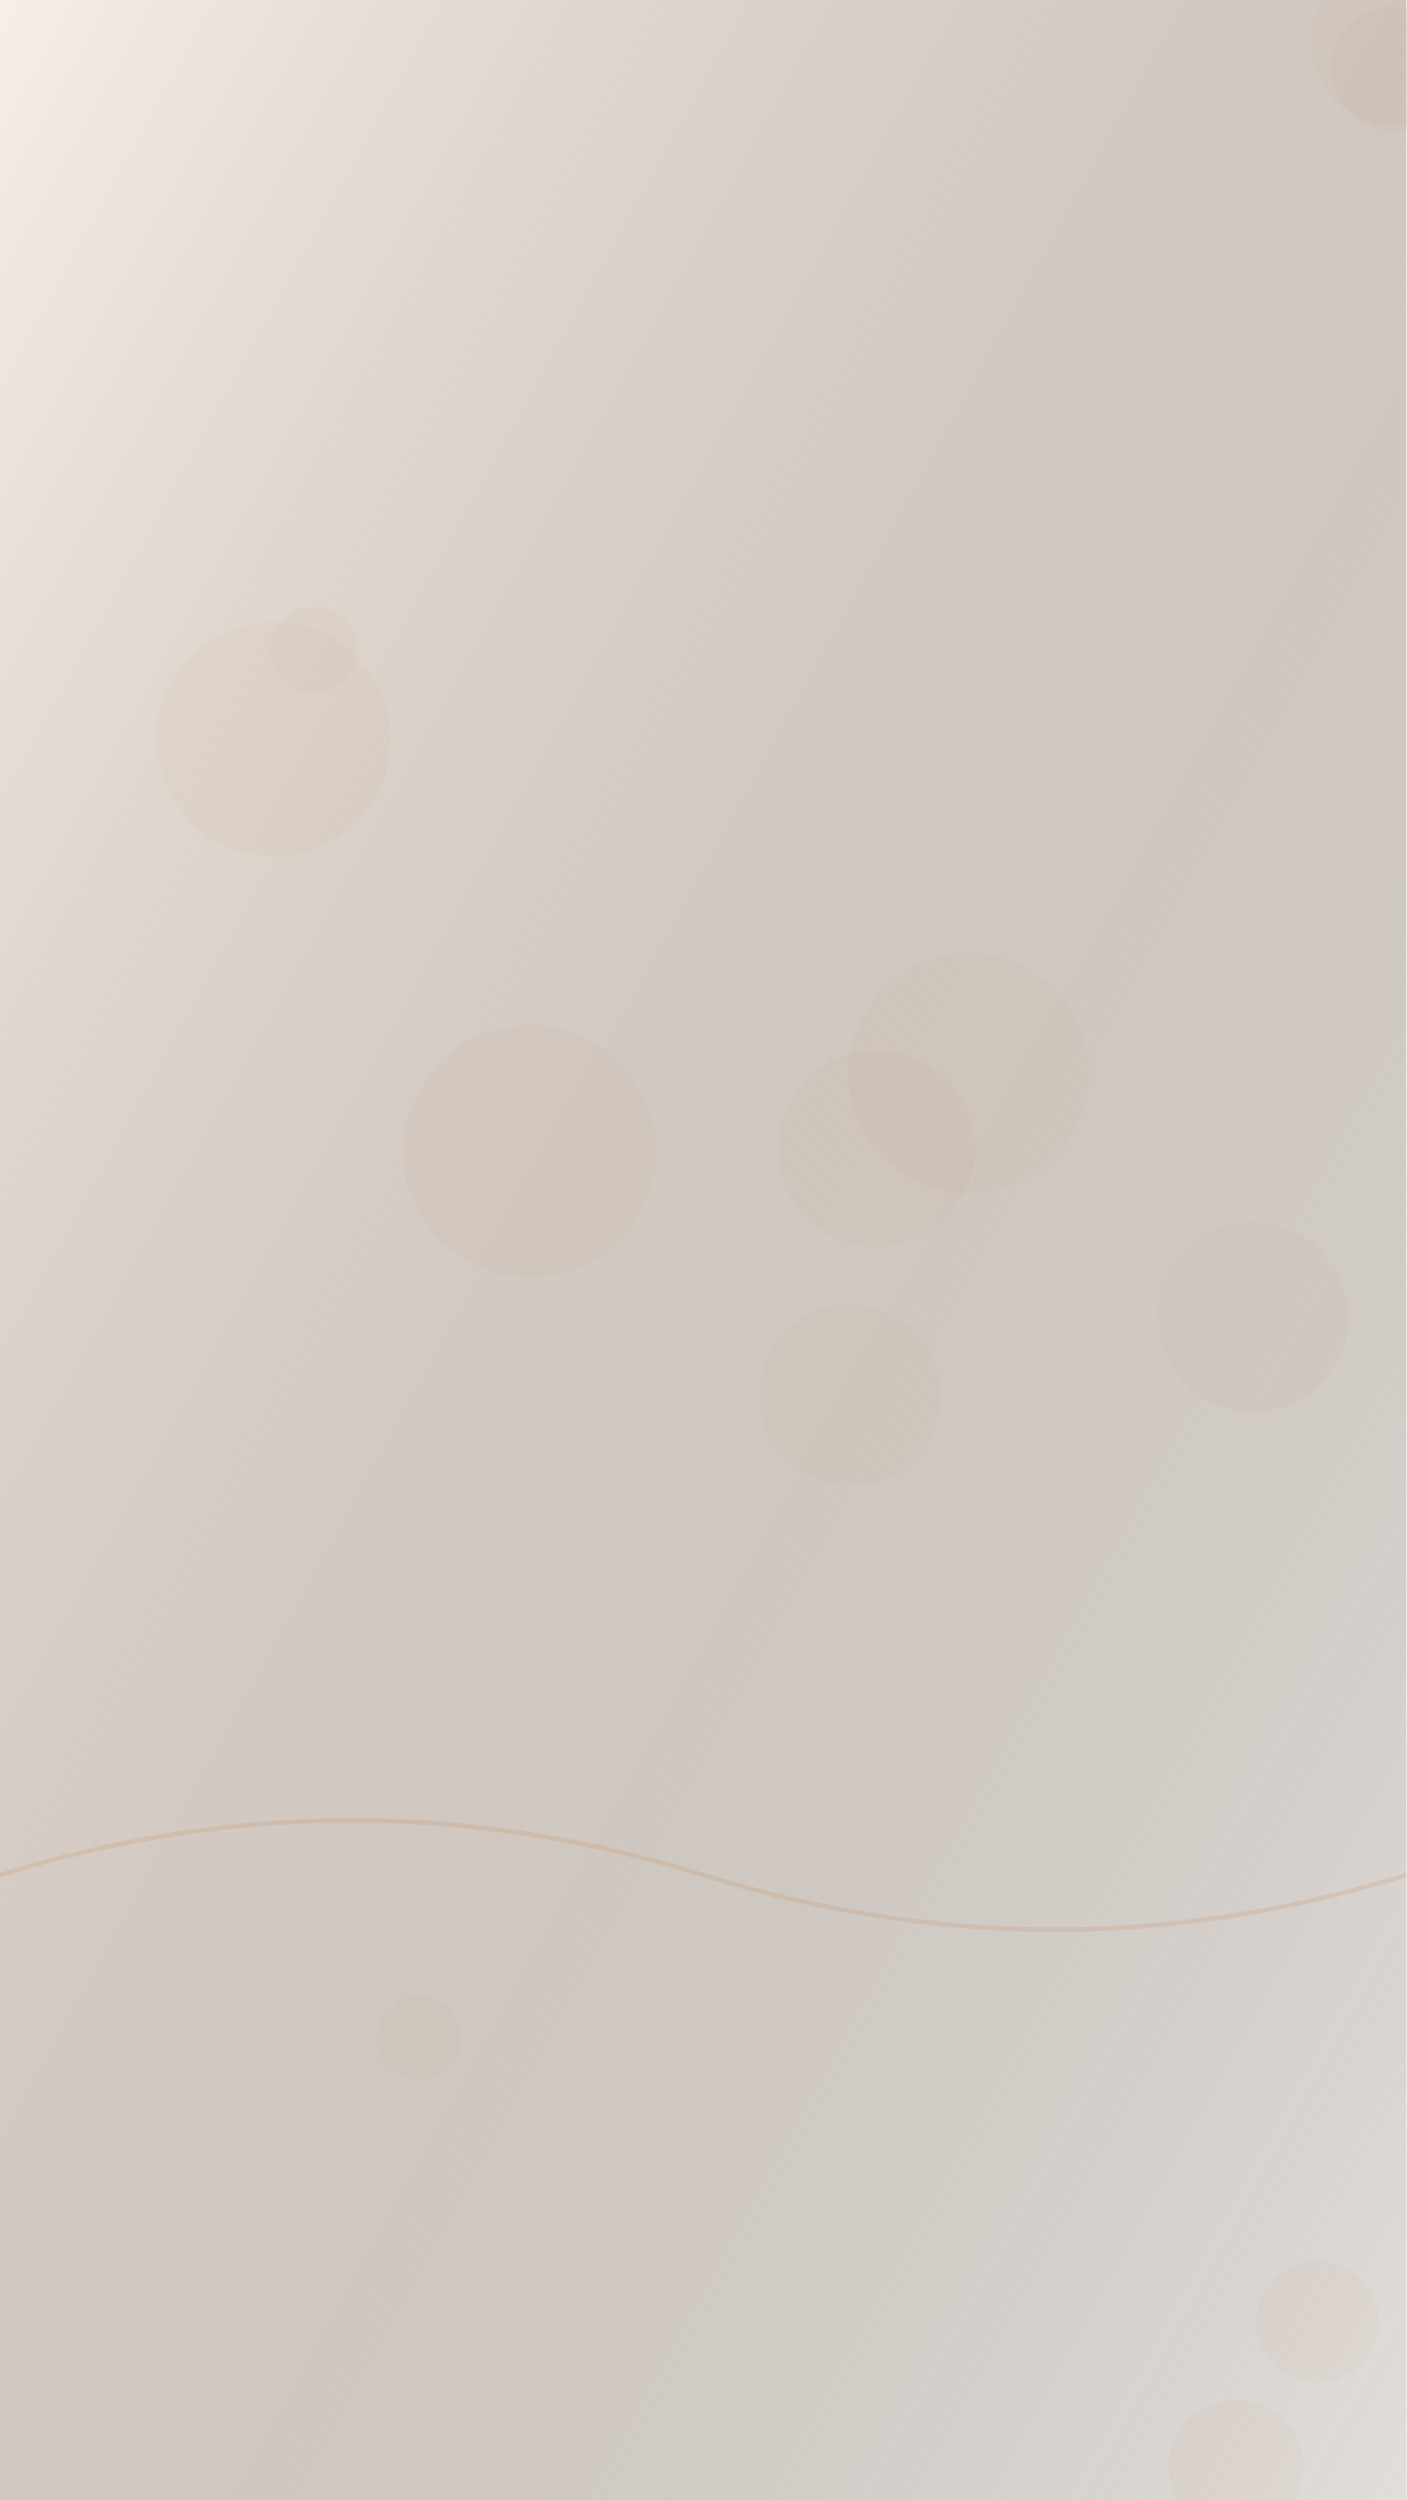
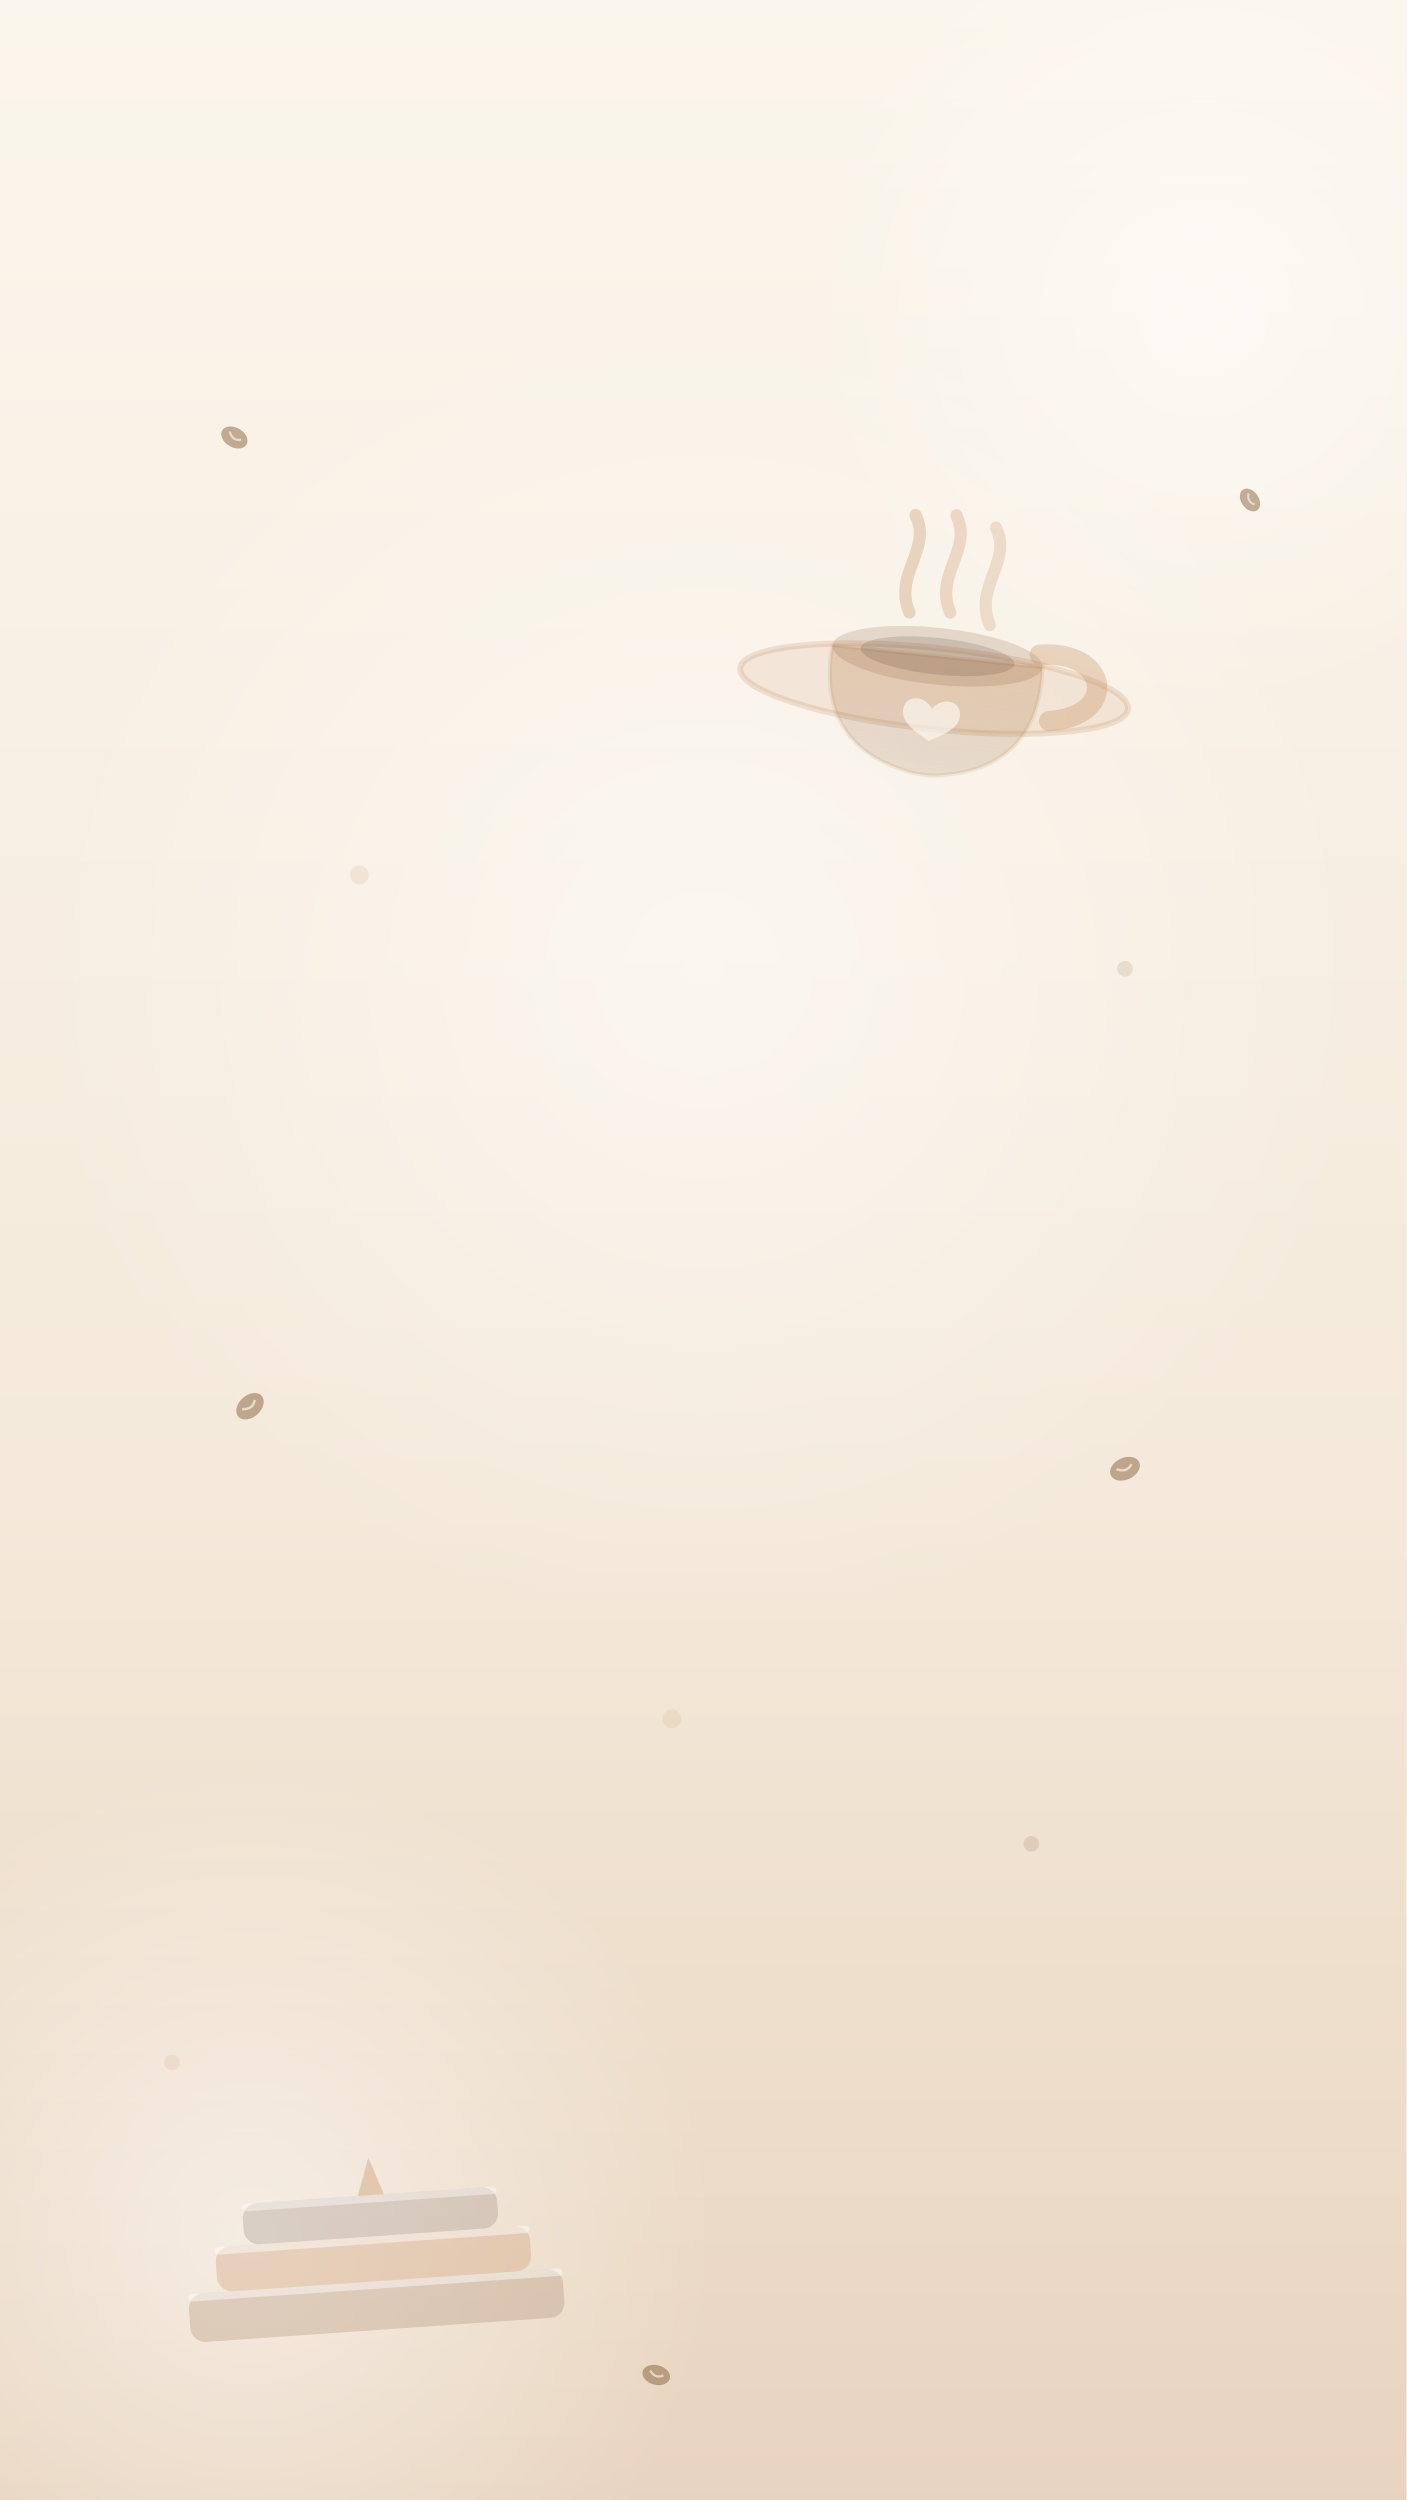
- <svg xmlns="http://www.w3.org/2000/svg" width="900" height="1600" viewBox="0 0 900 1600" role="img" aria-label="咖啡杯背景（竖屏）">
+ <svg xmlns="http://www.w3.org/2000/svg" width="900" height="1600" viewBox="0 0 900 1600" role="img" aria-label="咖啡店自习对话背景（竖屏）">
  <defs>
-     <linearGradient id="g" x1="0%" y1="0%" x2="100%" y2="100%">
-       <stop offset="0%" stop-color="#F6EFE7" />
-       <stop offset="100%" stop-color="#7A655322" />
+     <linearGradient id="bgGrad" x1="0%" y1="0%" x2="0%" y2="100%">
+       <stop offset="0%" stop-color="#FBF6ED" />
+       <stop offset="60%" stop-color="#F4E9DA" />
+       <stop offset="100%" stop-color="#E8D4BE" />
    </linearGradient>
+     <linearGradient id="cupG" x1="0%" y1="0%" x2="0%" y2="100%">
+       <stop offset="0%" stop-color="#C08552" stop-opacity="0.28" />
+       <stop offset="100%" stop-color="#7F5228" stop-opacity="0.15" />
+     </linearGradient>
+     <radialGradient id="glow" cx="50%" cy="50%" r="50%">
+       <stop offset="0%" stop-color="#ffffff" stop-opacity="0.5" />
+       <stop offset="100%" stop-color="#ffffff" stop-opacity="0" />
+     </radialGradient>
+     <g id="cup">
+       <ellipse cx="0" cy="16" rx="96" ry="20" fill="#C08552" fill-opacity="0.13" />
+       <ellipse cx="0" cy="16" rx="96" ry="20" fill="none" stroke="#C08552" stroke-opacity="0.20" stroke-width="3" />
+       <path d="M-52 0 L52 0 C 54 30 42 52 8 58 C 4 59 -4 59 -8 58 C -42 52 -54 30 -52 0 Z" fill="url(#cupG)" stroke="#C08552" stroke-opacity="0.15" stroke-width="2" />
+       <ellipse cx="0" cy="0" rx="52" ry="14" fill="#7F5228" fill-opacity="0.17" />
+       <ellipse cx="0" cy="0" rx="38" ry="9" fill="#3E2E22" fill-opacity="0.15" />
+       <path d="M 50 -6 C 84 -12 92 20 58 26" fill="none" stroke="#C08552" stroke-opacity="0.30" stroke-width="10" stroke-linecap="round" />
+       <path d="M0 26 C -4 20 -13 20 -14 27 C -15 34 -7 38 0 42 C 7 38 15 34 14 27 C 13 20 4 20 0 26 Z" fill="#FBF6ED" fill-opacity="0.7" />
+       <path d="M-16 -20 C -26 -38 -8 -52 -18 -68" fill="none" stroke="#C08552" stroke-opacity="0.30" stroke-width="6" stroke-linecap="round" />
+       <path d="M4 -22 C -6 -40 12 -54 2 -70" fill="none" stroke="#C08552" stroke-opacity="0.26" stroke-width="6" stroke-linecap="round" />
+       <path d="M24 -18 C 14 -36 32 -50 22 -66" fill="none" stroke="#C08552" stroke-opacity="0.22" stroke-width="6" stroke-linecap="round" />
+     </g>
+     <g id="books">
+       <rect x="-100" y="0" width="200" height="26" rx="8" fill="#8A5A33" fill-opacity="0.20" />
+       <rect x="-100" y="0" width="200" height="4" rx="2" fill="#ffffff" fill-opacity="0.45" />
+       <rect x="-84" y="-24" width="168" height="24" rx="8" fill="#C08552" fill-opacity="0.26" />
+       <rect x="-84" y="-24" width="168" height="4" rx="2" fill="#ffffff" fill-opacity="0.45" />
+       <rect x="-68" y="-46" width="136" height="22" rx="8" fill="#3E2E22" fill-opacity="0.15" />
+       <rect x="-68" y="-46" width="136" height="4" rx="2" fill="#ffffff" fill-opacity="0.4" />
+       <path d="M-6 -46 L 1 -66 L 8 -46 Z" fill="#C08552" fill-opacity="0.32" />
+     </g>
+     <g id="bean">
+       <ellipse cx="0" cy="0" rx="10" ry="7" fill="#7F5228" fill-opacity="0.45" />
+       <path d="M-5 -2 Q 0 3 5 -1" fill="none" stroke="#FBF6ED" stroke-opacity="0.65" stroke-width="1.6" />
+     </g>
  </defs>
-   <rect width="900" height="1600" fill="url(#g)" />
-   <circle cx="268" cy="1304" r="27" fill="#C08552" opacity="0.05" />
-   <circle cx="544" cy="893" r="58" fill="#C08552" opacity="0.05" />
-   <circle cx="893" cy="26" r="54" fill="#C08552" opacity="0.05" />
-   <circle cx="620" cy="687" r="77" fill="#C08552" opacity="0.05" />
-   <circle cx="201" cy="416" r="28" fill="#C08552" opacity="0.05" />
-   <circle cx="175" cy="473" r="75" fill="#C08552" opacity="0.05" />
-   <circle cx="802" cy="843" r="61" fill="#C08552" opacity="0.05" />
-   <circle cx="339" cy="737" r="81" fill="#C08552" opacity="0.05" />
-   <circle cx="843" cy="1486" r="39" fill="#C08552" opacity="0.05" />
-   <circle cx="892" cy="44" r="40" fill="#C08552" opacity="0.05" />
-   <circle cx="791" cy="1579" r="43" fill="#C08552" opacity="0.05" />
-   <circle cx="561" cy="735" r="63" fill="#C08552" opacity="0.05" />
-   <path d="M0 1200.0 q225.0 -70 450.0 0 q225.0 70 450.0 0" fill="none" stroke="#C08552" stroke-width="3" opacity="0.18" />
+   <rect width="900" height="1600" fill="url(#bgGrad)" />
+   <circle cx="450" cy="620" r="430" fill="url(#glow)" />
+   <circle cx="160" cy="1430" r="300" fill="url(#glow)" />
+   <circle cx="770" cy="200" r="260" fill="url(#glow)" />
+   <use href="#cup" transform="translate(600 420) rotate(6) scale(1.3)" />
+   <use href="#books" transform="translate(240 1460) rotate(-4) scale(1.2)" />
+   <use href="#bean" transform="translate(150 280) rotate(30) scale(0.9)" />
+   <use href="#bean" transform="translate(720 940) rotate(-25)" />
+   <use href="#bean" transform="translate(420 1520) rotate(15) scale(0.9)" />
+   <use href="#bean" transform="translate(160 900) rotate(-42)" />
+   <use href="#bean" transform="translate(800 320) rotate(55) scale(0.8)" />
+   <circle cx="230" cy="560" r="6" fill="#C08552" fill-opacity="0.13" />
+   <circle cx="660" cy="1180" r="5" fill="#8A5A33" fill-opacity="0.16" />
+   <circle cx="430" cy="1100" r="6" fill="#C08552" fill-opacity="0.12" />
+   <circle cx="720" cy="620" r="5" fill="#7F5228" fill-opacity="0.13" />
+   <circle cx="110" cy="1320" r="5" fill="#C08552" fill-opacity="0.12" />
</svg>
